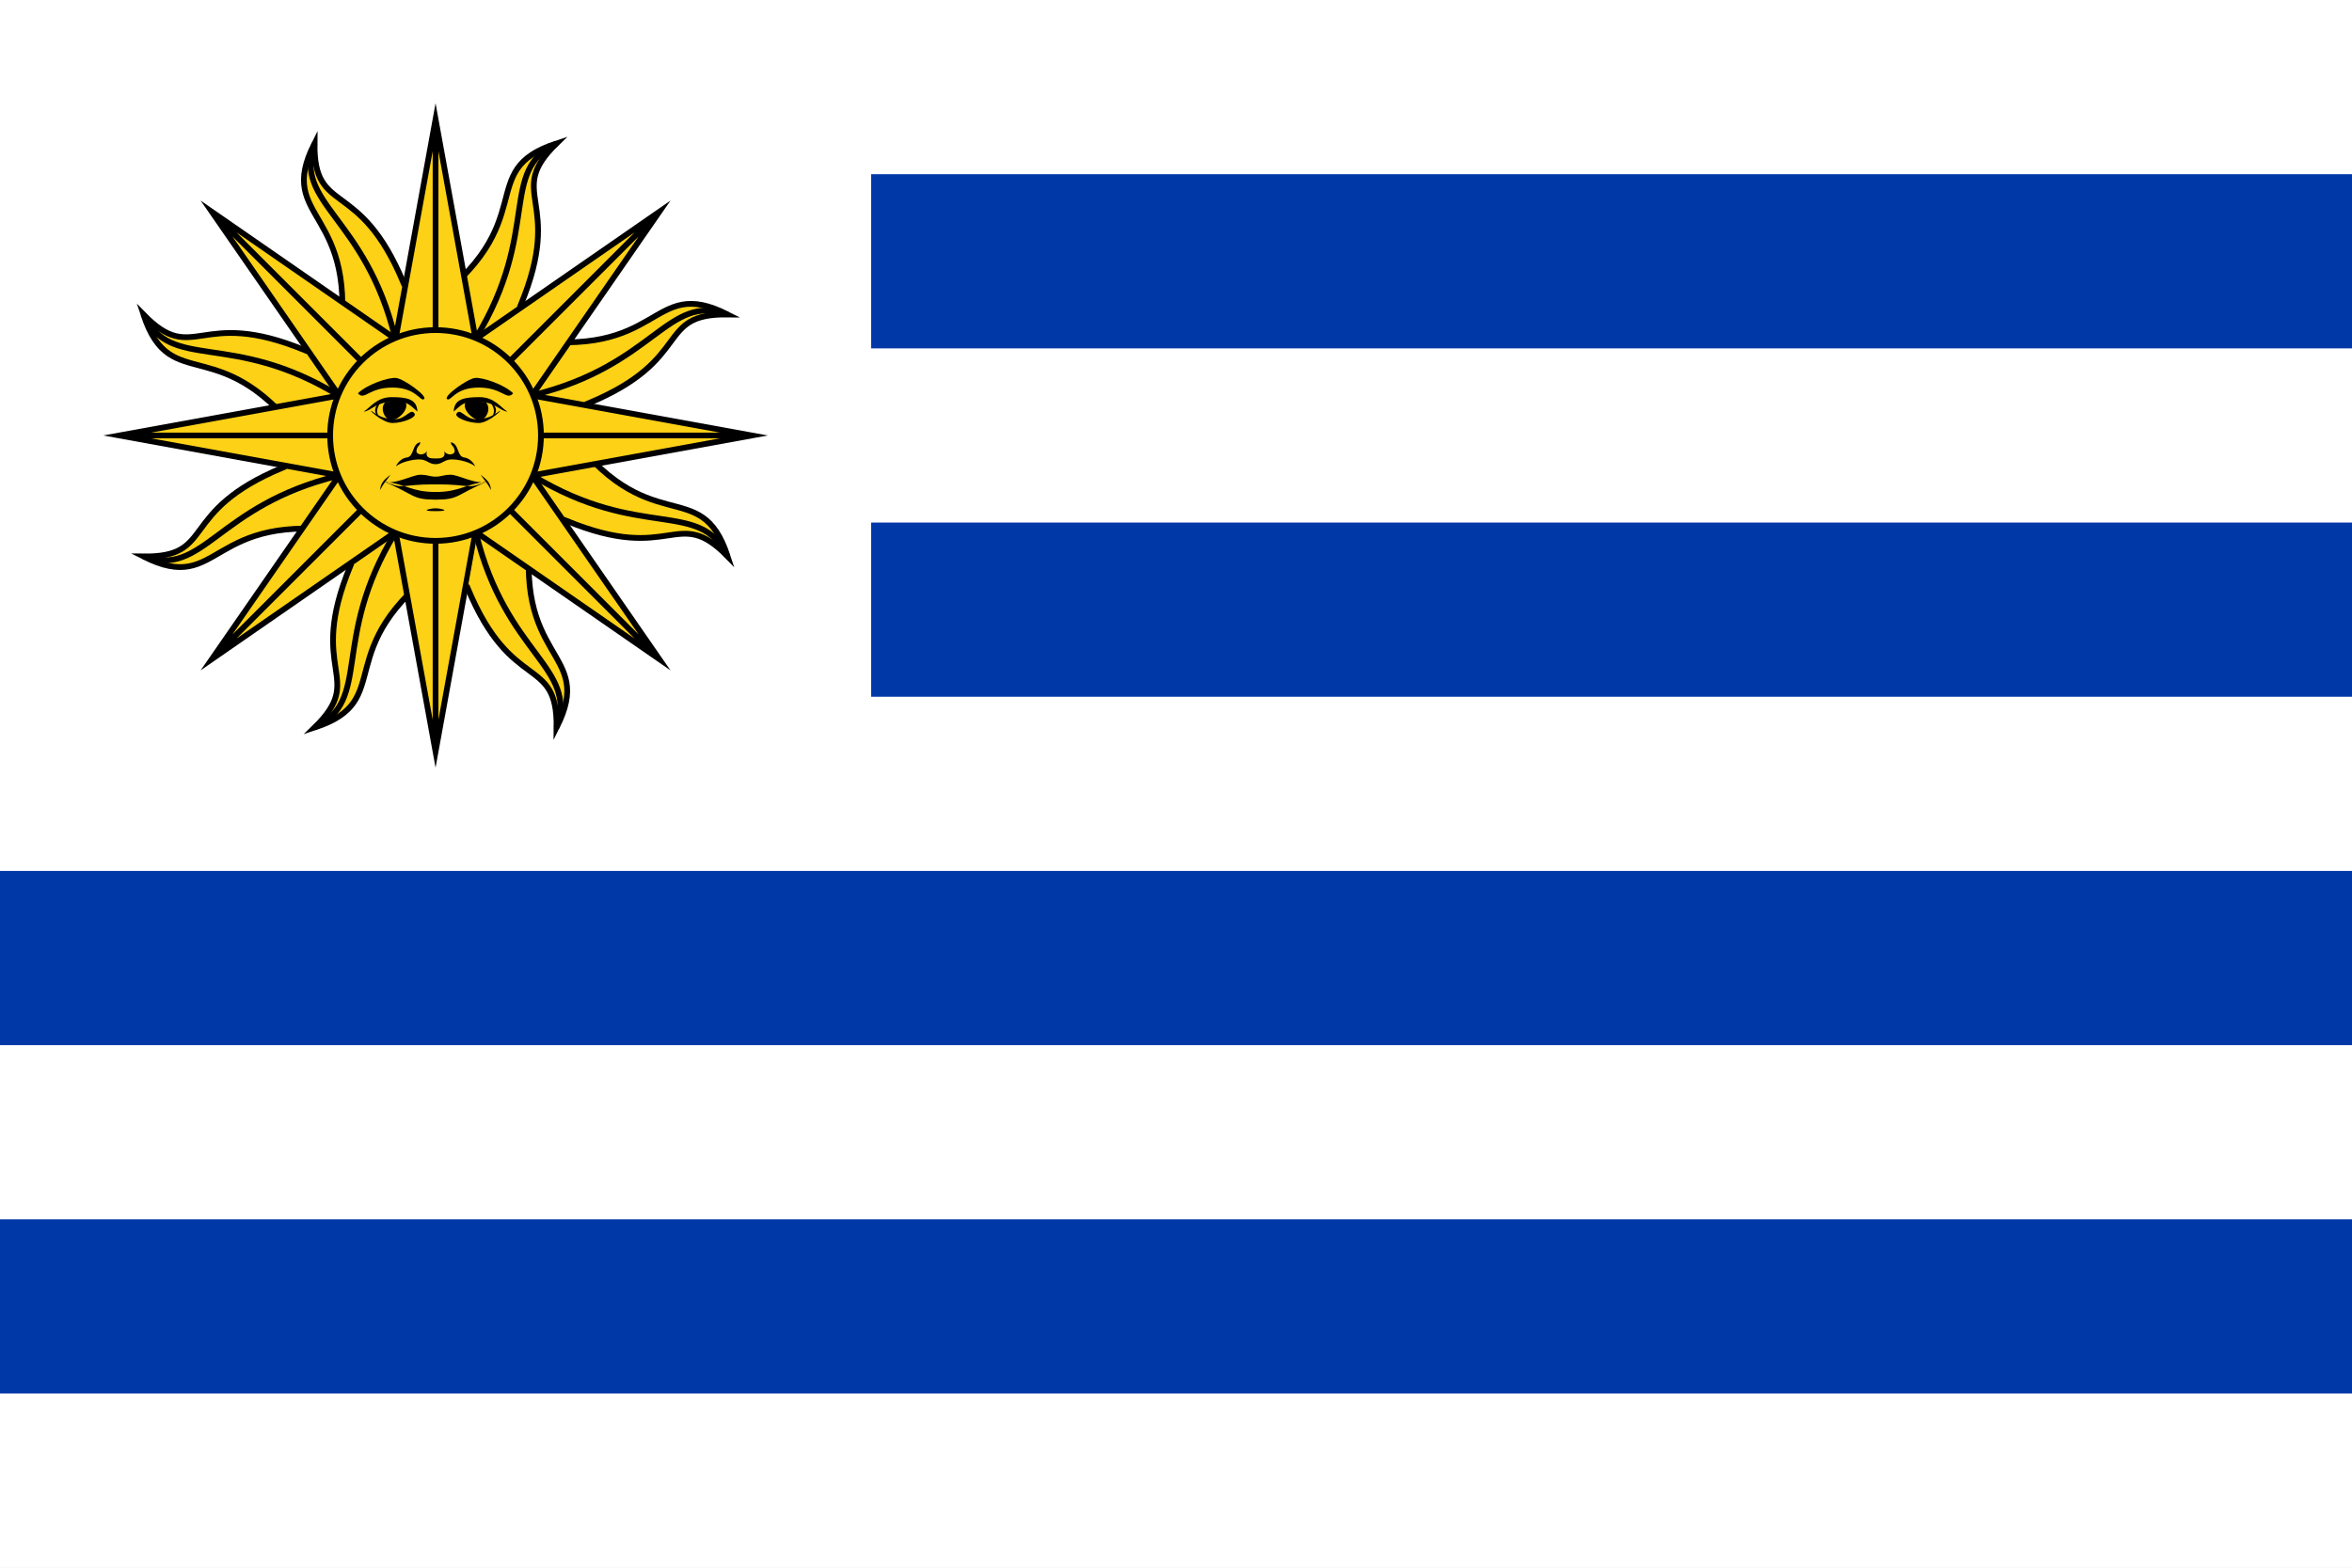
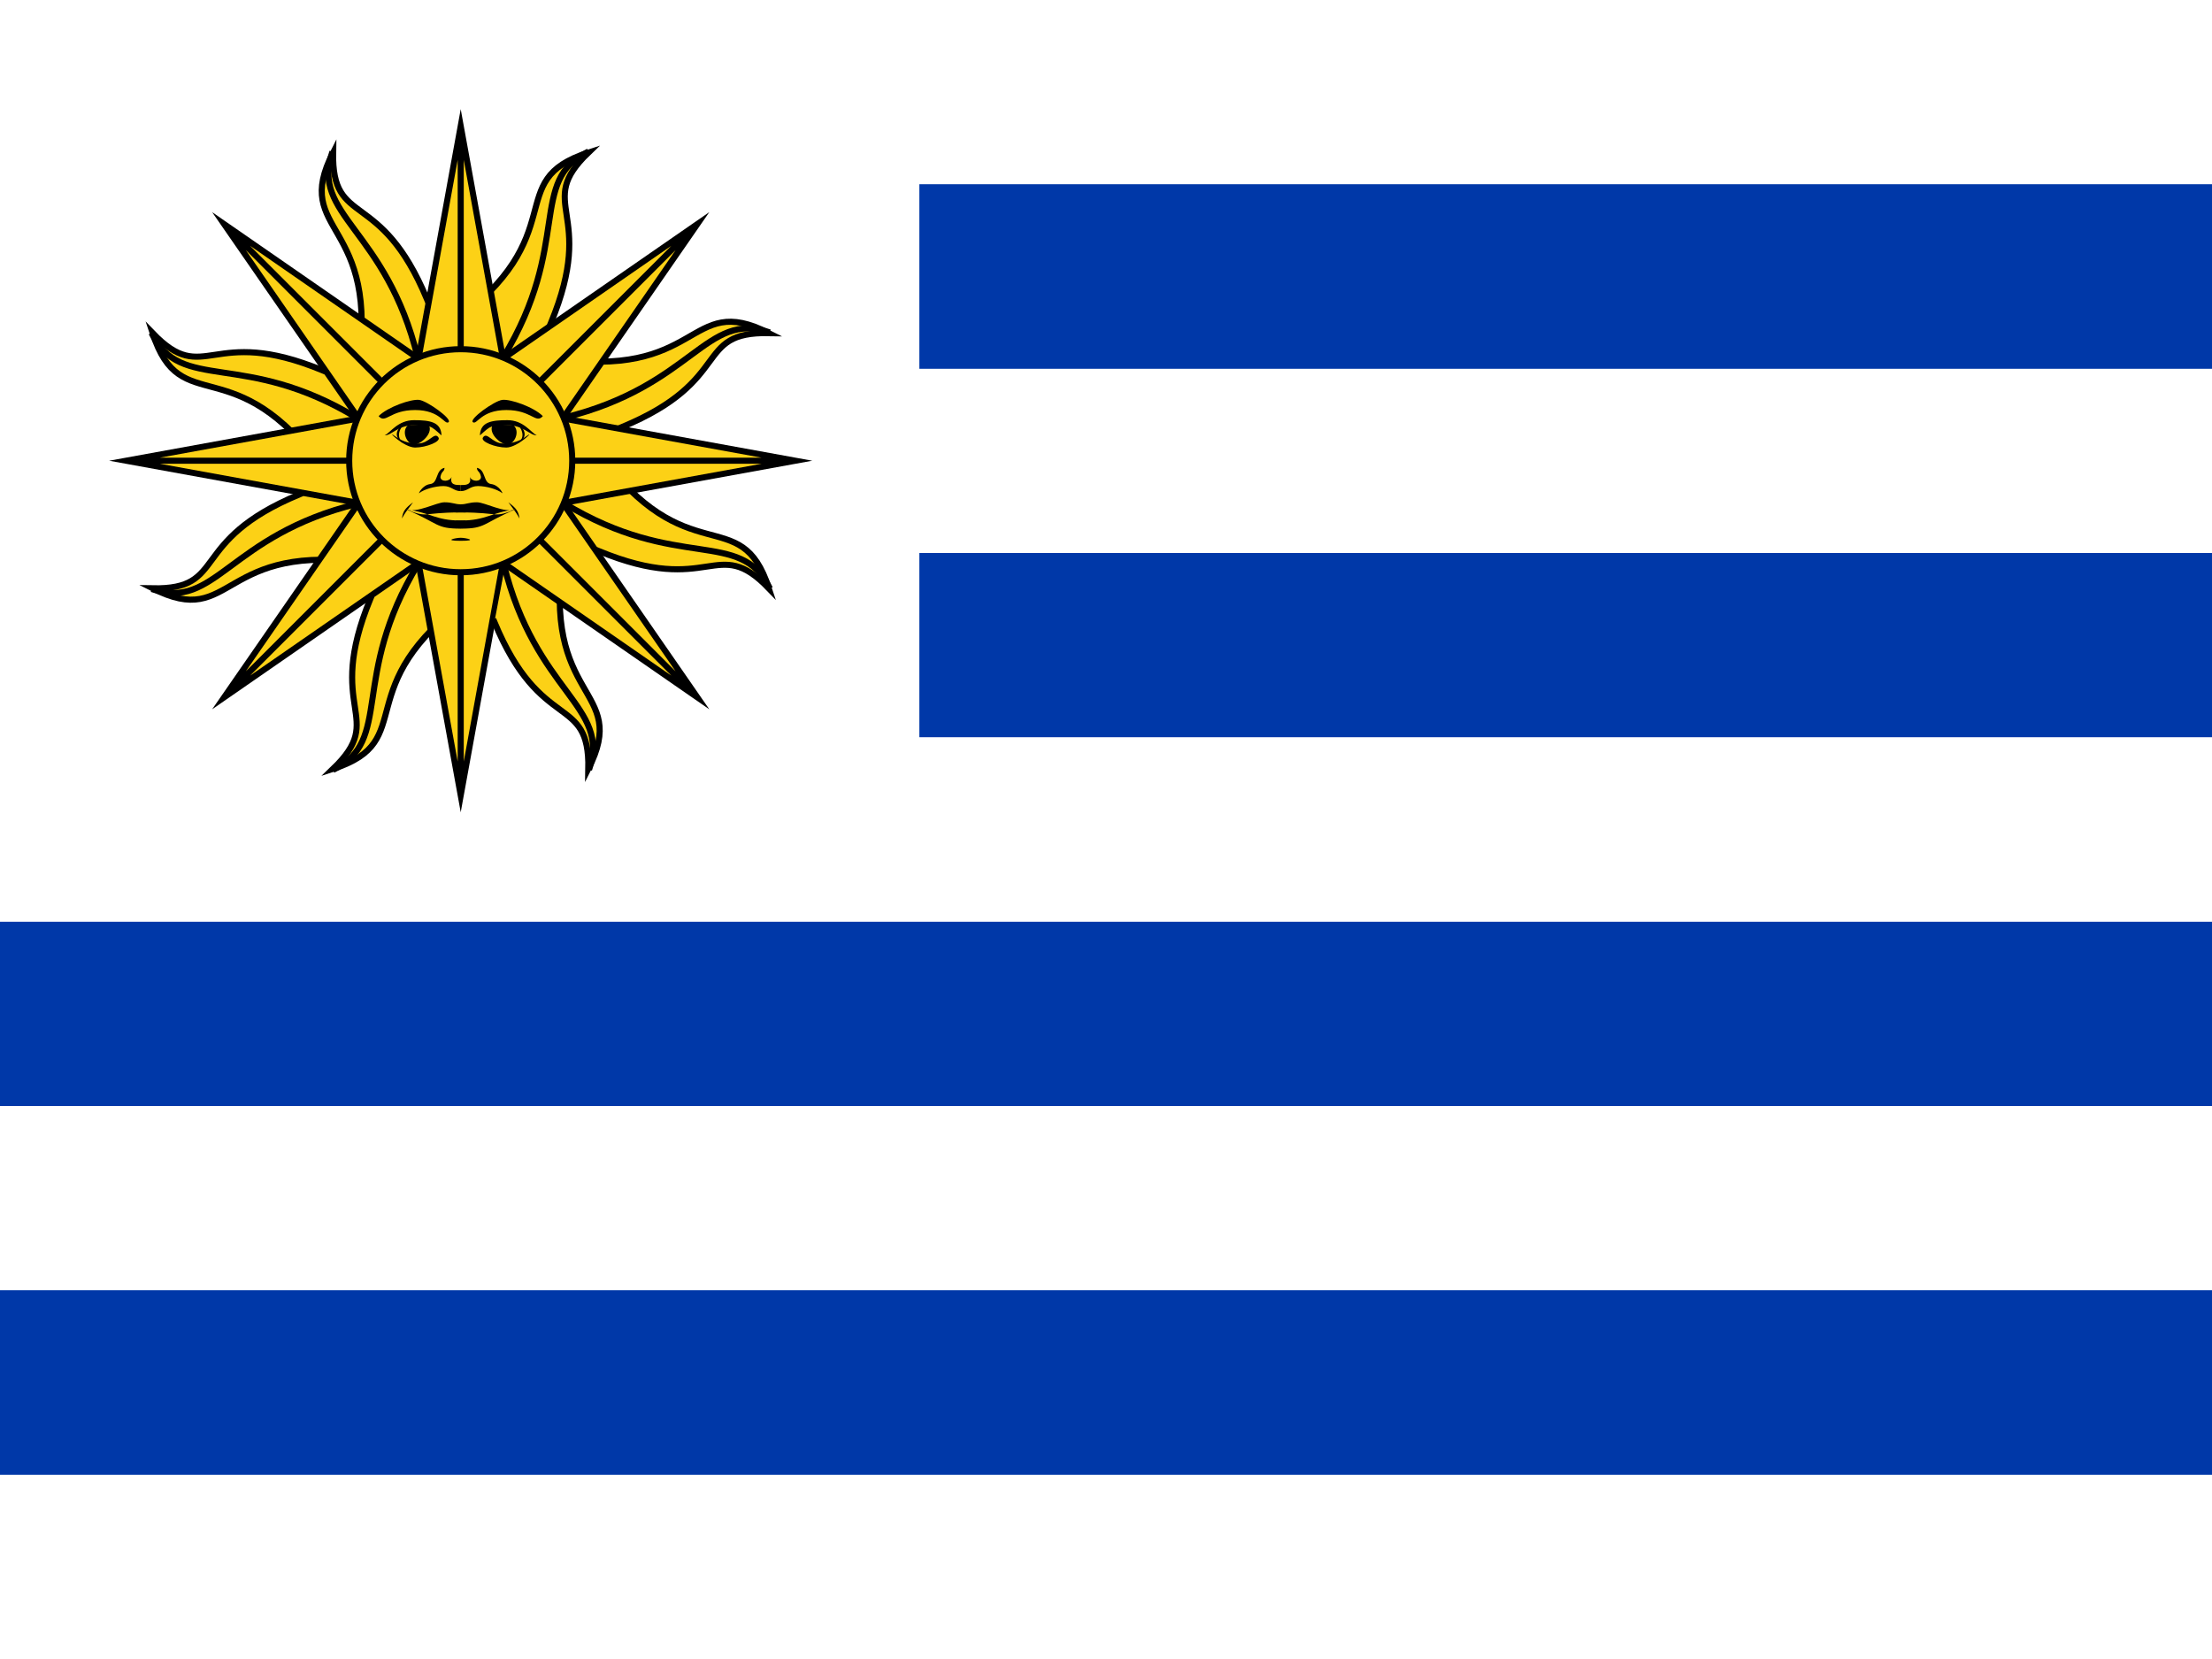
- <svg xmlns="http://www.w3.org/2000/svg" xmlns:xlink="http://www.w3.org/1999/xlink" viewBox="-5 -5 27 18">
-   <path fill="#fff" d="M-5-5h27v18H-5z" />
-   <path fill="#0038a8" d="M5-3h17v2H5zm0 4h17v2H5zM-5 5h27v2H-5zm0 4h27v2H-5z" />
-   <g fill="#fcd116" stroke="#000" stroke-miterlimit="20" stroke-width=".6" transform="scale(.11)">
-     <g id="c">
-       <g id="b">
-         <g id="a">
-           <path stroke-linecap="square" d="m-2.058 8.889 3.01 4.494c-12.367 8.949-4.817 14.24-13.58 17.105 5.45-5.32-.859-5.767 3.733-16.854" />
-           <path fill="none" d="M-4.21 10.163c-6.822 11.245-2.348 17.428-8.419 20.325" />
+ <svg xmlns="http://www.w3.org/2000/svg" xmlns:xlink="http://www.w3.org/1999/xlink" id="flag-icons-uy" viewBox="0 0 640 480">
+   <path fill="#fff" d="M0 0h640v480H0z" />
+   <path fill="#0038a8" d="M266 53.3h374v53.4H266zm0 106.7h374v53.3H266zM0 266.7h640V320H0zm0 106.6h640v53.4H0z" />
+   <g fill="#fcd116" stroke="#000" stroke-miterlimit="20" stroke-width=".6" transform="translate(133.3 133.3)scale(2.93333)">
+     <g id="uy-c">
+       <g id="uy-b">
+         <g id="uy-a">
+           <path stroke-linecap="square" d="m-2 8.9 3 4.5c-12.4 9-4.9 14.2-13.6 17 5.4-5.2-.9-5.7 3.7-16.8" />
+           <path fill="none" d="M-4.2 10.2c-6.8 11.2-2.4 17.4-8.4 20.3" />
          <path d="M0 0h6L0 33-6 0h6v33" />
        </g>
-         <use xlink:href="#a" transform="rotate(45)" />
+         <use xlink:href="#uy-a" width="100%" height="100%" transform="rotate(45)" />
      </g>
-       <use xlink:href="#b" transform="rotate(90)" />
+       <use xlink:href="#uy-b" width="100%" height="100%" transform="rotate(90)" />
    </g>
-     <use xlink:href="#c" transform="rotate(180)" />
+     <use xlink:href="#uy-c" width="100%" height="100%" transform="scale(-1)" />
    <circle r="11" />
  </g>
-   <g transform="scale(.011)">
-     <g id="d">
+   <g transform="translate(133.3 133.3)scale(.29333)">
+     <g id="uy-d">
      <path d="M81-44c-7 8-11-6-36-6S16-35 12-38s21-21 29-22 31 7 40 16m-29 9c7 6 1 19-6 19S26-28 32-36" />
      <path d="M19-26c1-12 11-14 27-14s23 12 29 15c-7 0-13-10-29-10s-16 0-27 10m3 2c4-6 9 6 20 6s17-3 24-8-10 12-21 12-26-6-23-10" />
      <path d="M56-17c13-7 5-17 0-19 2 2 10 12 0 19M0 43c6 0 8-2 16-2s27 11 38 7c-23 9-14 3-54 3h-5m63 6c-4-7-3-5-11-16 8 6 10 9 11 16M0 67c25 0 21-5 54-19-24 3-29 11-54 11h-5m5-29c7 0 9-5 17-5s19 3 24 7c1 1-3-8-11-9S25 9 16 7c0 4 3 3 4 9 0 5-9 5-11 0 2 8-4 8-9 8" />
    </g>
-     <use xlink:href="#d" transform="scale(-1 1)" />
+     <use xlink:href="#uy-d" width="100%" height="100%" transform="scale(-1 1)" />
    <path d="M0 76c-5 0-18 3 0 3s5-3 0-3" />
  </g>
</svg>
